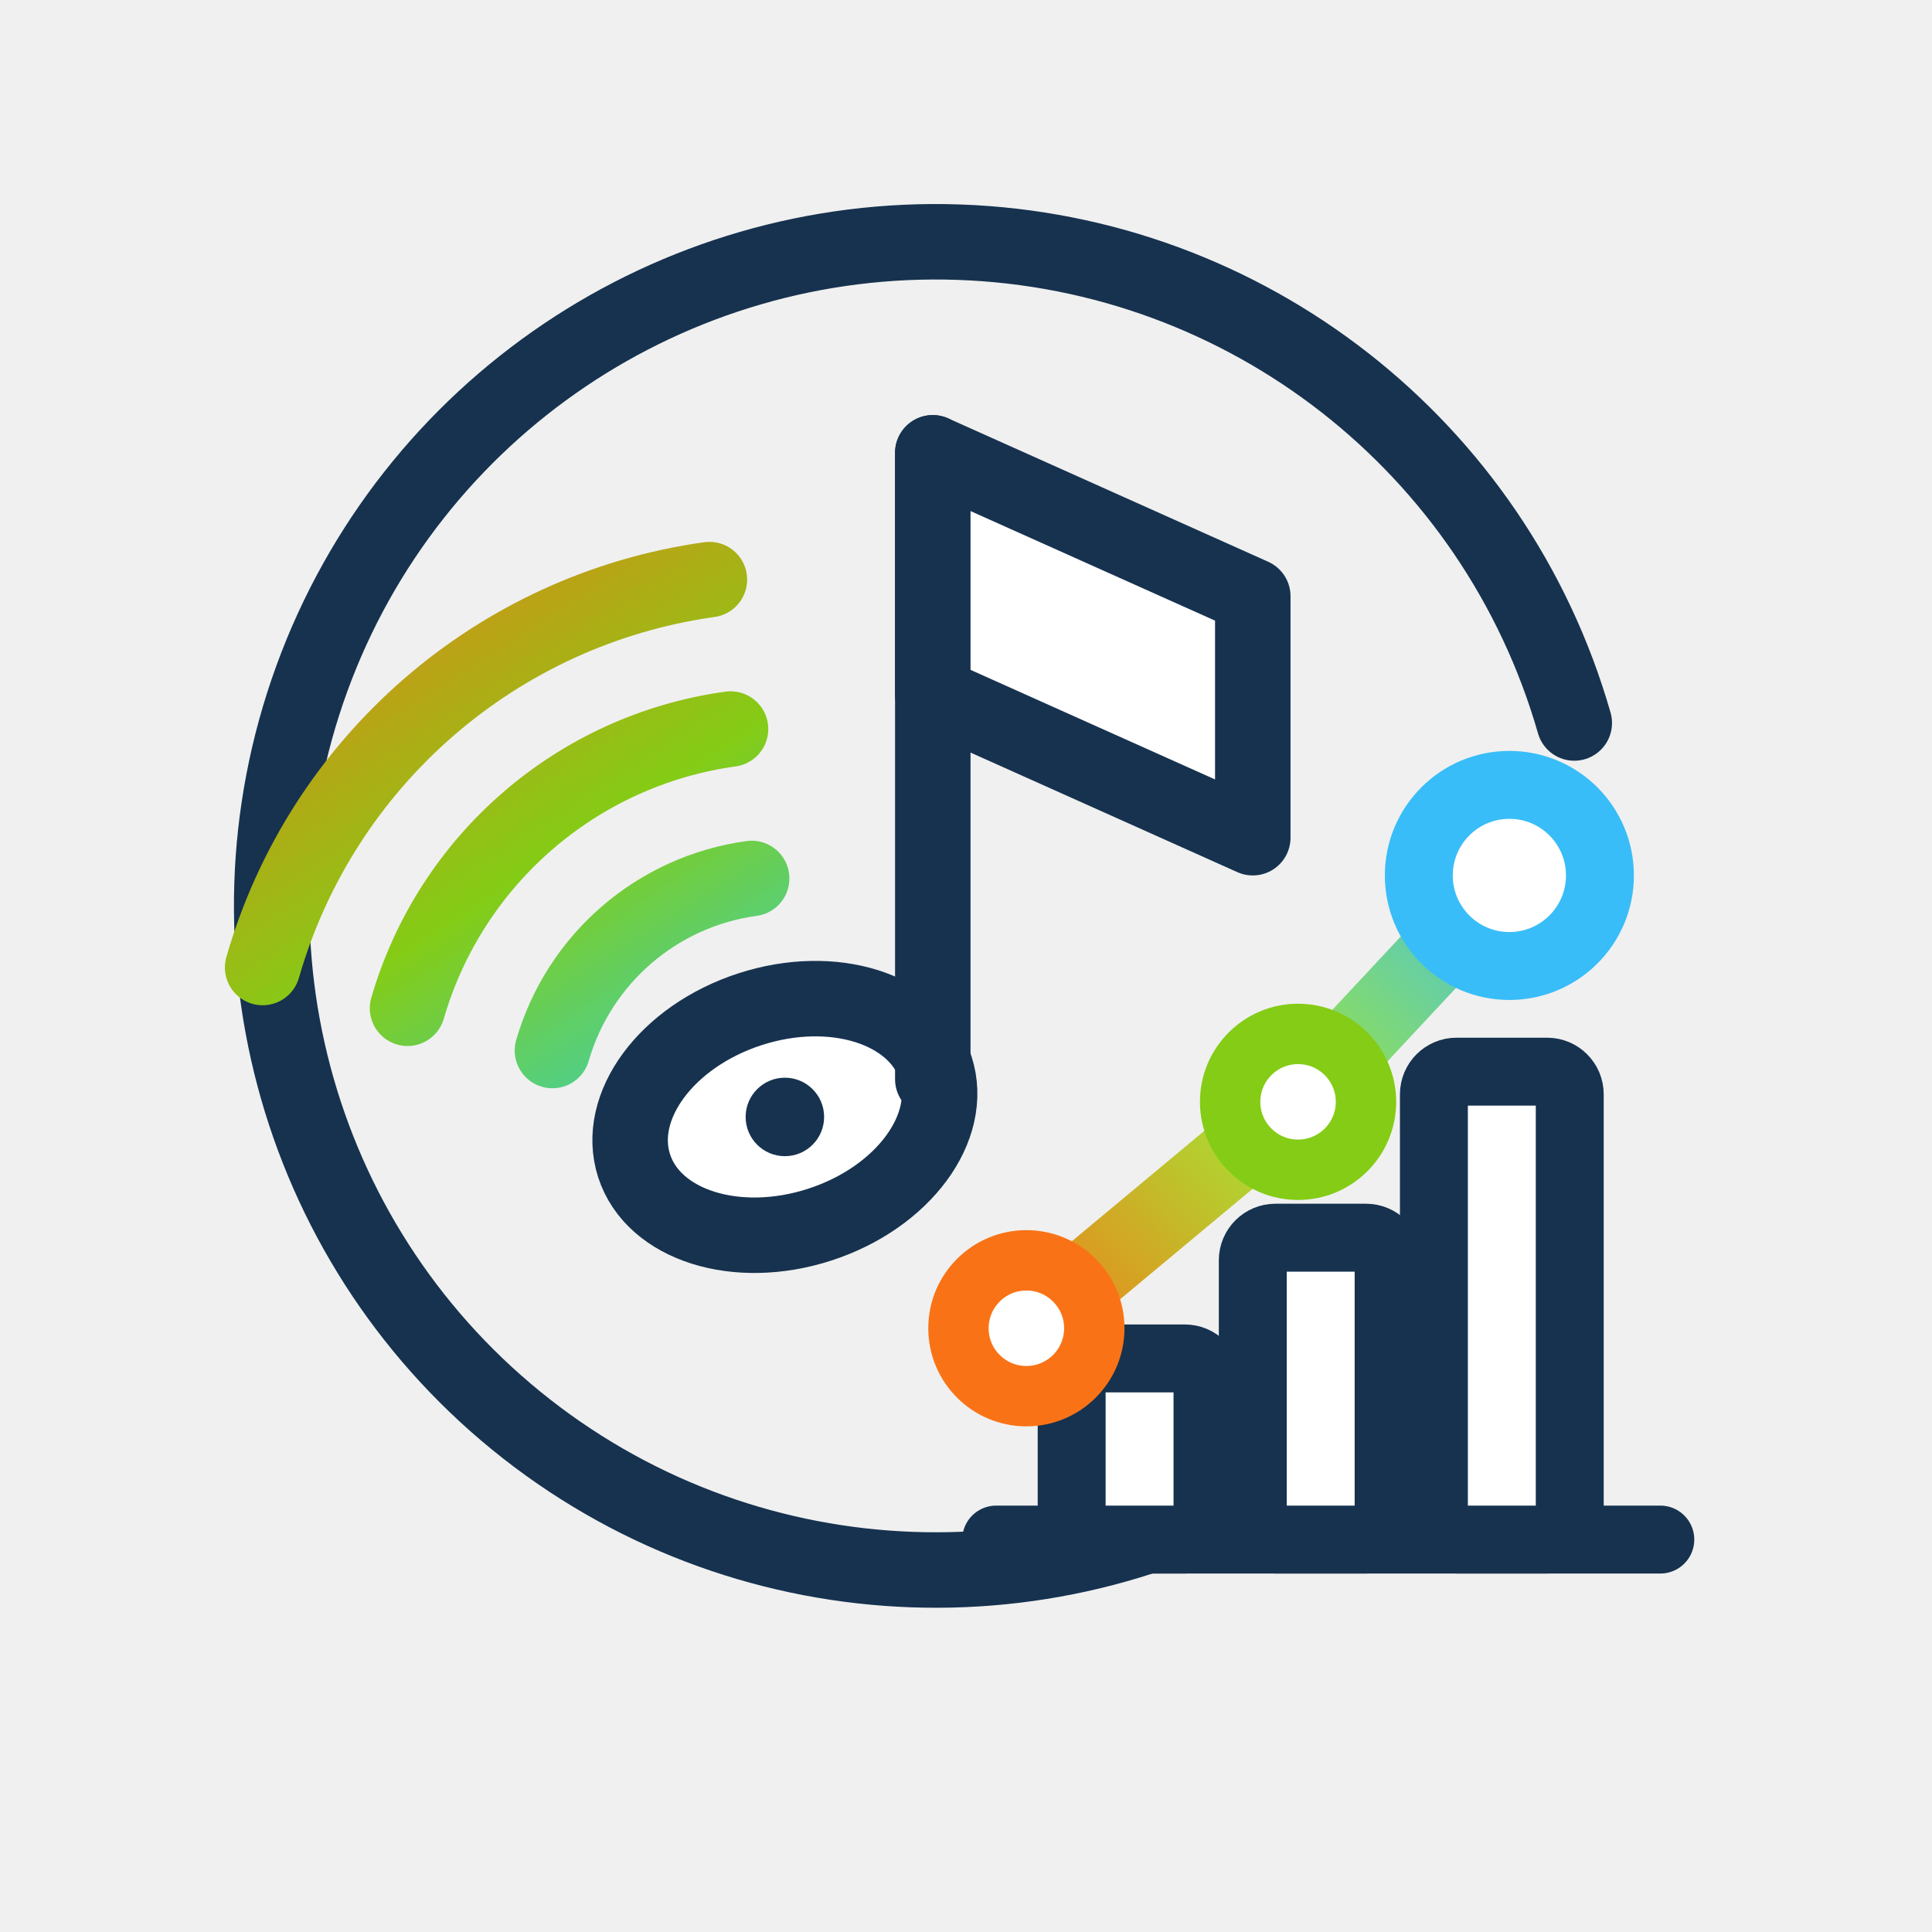
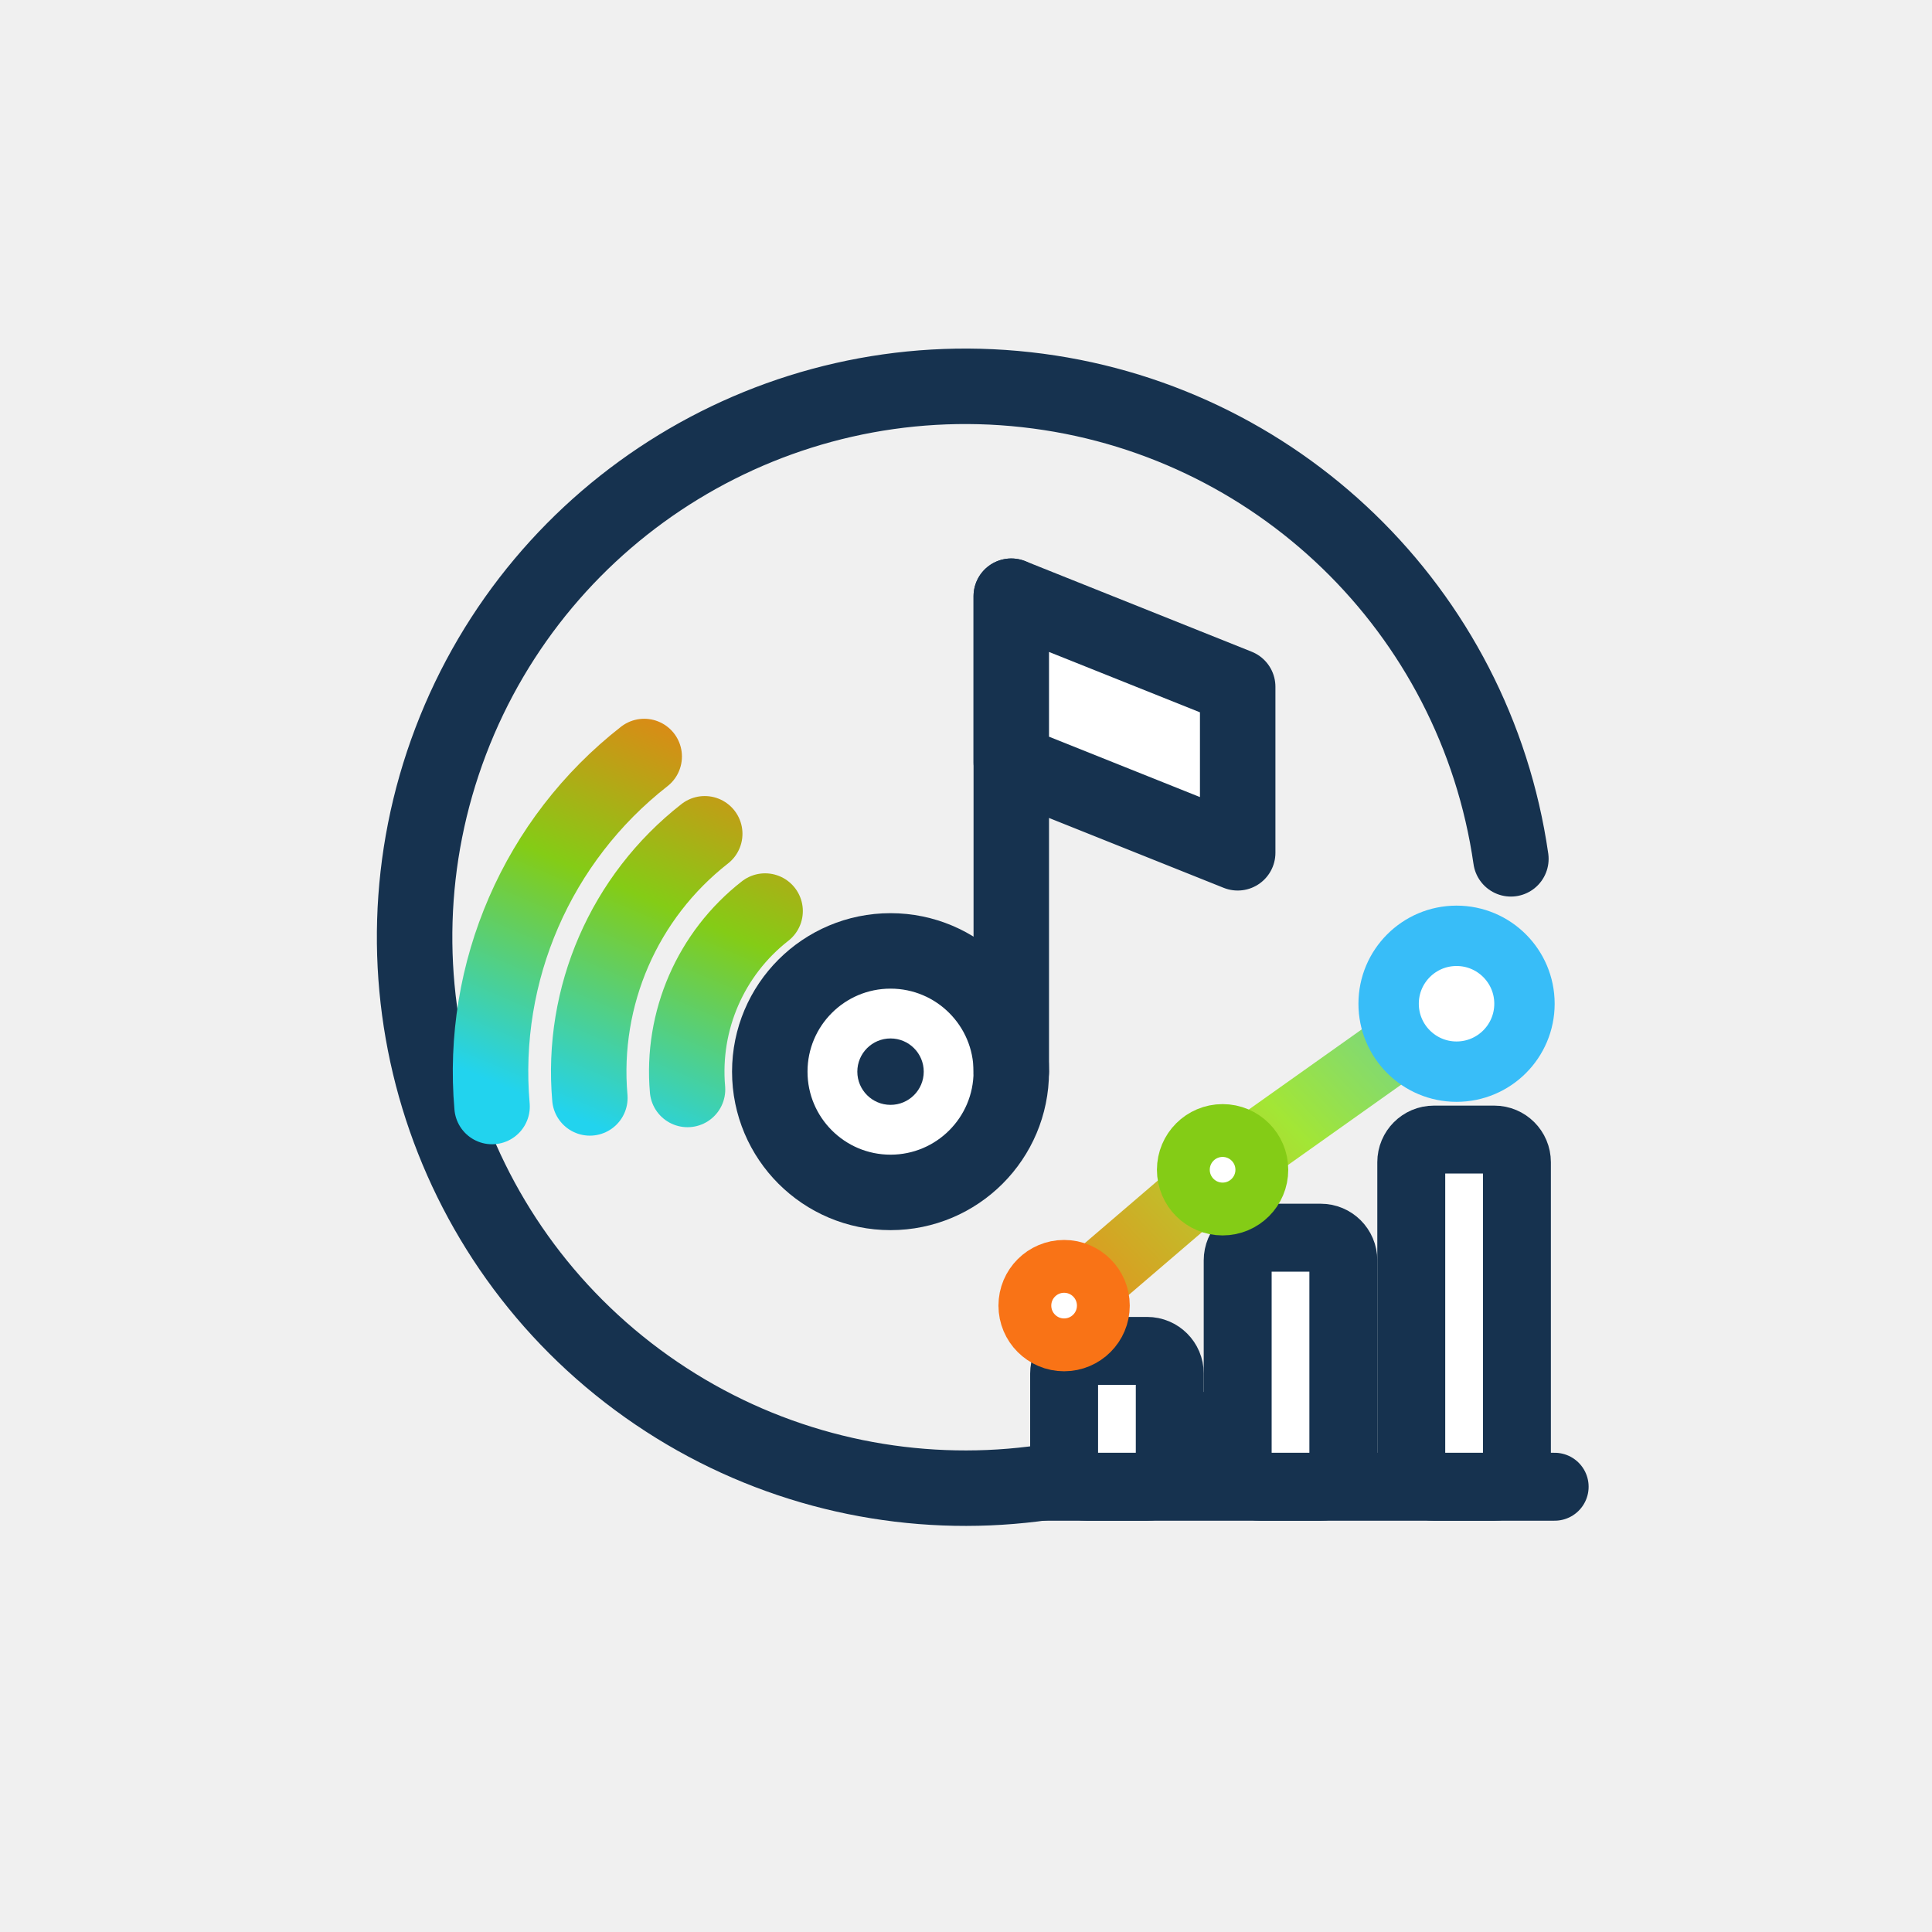
<svg xmlns="http://www.w3.org/2000/svg" viewBox="0 0 128 128">
  <defs>
-     <linearGradient id="signal" gradientUnits="userSpaceOnUse" x1="24" y1="26" x2="56" y2="76">
+     <linearGradient id="wave" gradientUnits="userSpaceOnUse" x1="50" y1="46" x2="38" y2="74">
      <stop offset="0" stop-color="#F97316" />
-       <stop offset="0.55" stop-color="#84CC16" />
+       <stop offset="0.5" stop-color="#84CC16" />
      <stop offset="1" stop-color="#22D3EE" />
    </linearGradient>
    <linearGradient id="trend" gradientUnits="userSpaceOnUse" x1="66" y1="90" x2="102" y2="56">
      <stop offset="0" stop-color="#F97316" />
      <stop offset="0.5" stop-color="#A3E635" />
      <stop offset="1" stop-color="#38BDF8" />
    </linearGradient>
  </defs>
-   <path d="M 104.3 47.9 A 44.0 44.0 0 1 0 86.6 96.5" fill="none" stroke="#16324F" stroke-width="5.0" stroke-linecap="round" />
-   <path d="M 36.6 69.6 A 16 16 0 0 1 49.8 58.2" fill="none" stroke="url(#signal)" stroke-width="5" stroke-linecap="round" />
-   <path d="M 27.0 66.8 A 26 26 0 0 1 48.4 48.3" fill="none" stroke="url(#signal)" stroke-width="5" stroke-linecap="round" />
-   <path d="M 17.4 64.1 A 36 36 0 0 1 47.0 38.4" fill="none" stroke="url(#signal)" stroke-width="5" stroke-linecap="round" />
-   <ellipse cx="52" cy="74" rx="10.5" ry="7.5" transform="rotate(-18 52 74)" fill="#FFFFFF" stroke="#16324F" stroke-width="5.0" />
-   <circle cx="52" cy="74" r="2.6" fill="#16324F" />
-   <path d="M 61.8 71.5 V 30" stroke="#16324F" stroke-width="5.0" stroke-linecap="round" />
-   <path d="M 61.8 30 L 83 39.5 V 55.5 L 61.8 46 Z" fill="#FFFFFF" stroke="#16324F" stroke-width="5.0" stroke-linejoin="round" />
-   <path d="M 66 102 H 110" stroke="#16324F" stroke-width="4.5" stroke-linecap="round" />
-   <rect x="71" y="90" width="9" height="12" rx="1.5" fill="#FFFFFF" stroke="#16324F" stroke-width="4.5" stroke-linejoin="round" />
-   <rect x="83" y="82" width="9" height="20" rx="1.5" fill="#FFFFFF" stroke="#16324F" stroke-width="4.5" stroke-linejoin="round" />
-   <rect x="95" y="71" width="9" height="31" rx="1.5" fill="#FFFFFF" stroke="#16324F" stroke-width="4.5" stroke-linejoin="round" />
-   <path d="M 68 88 L 86 73 L 100 58" fill="none" stroke="url(#trend)" stroke-width="5" stroke-linecap="round" stroke-linejoin="round" />
-   <circle cx="68" cy="88" r="4.5" fill="#FFFFFF" stroke="#F97316" stroke-width="4" />
-   <circle cx="86" cy="73" r="4.5" fill="#FFFFFF" stroke="#84CC16" stroke-width="4" />
-   <circle cx="100" cy="58" r="6" fill="#FFFFFF" stroke="#38BDF8" stroke-width="4.5" />
+   <path d="M 100.1 56.9 A 36.5 36.5 0 1 0 87.5 90" fill="none" stroke="#16324F" stroke-width="5" stroke-linecap="round" />
+   <path d="M 50.69 60.36 A 13.5 13.5 0 0 0 45.55 72.18" fill="none" stroke="url(#wave)" stroke-width="5" stroke-linecap="round" />
+   <path d="M 46.69 55.24 A 20 20 0 0 0 39.08 72.74" fill="none" stroke="url(#wave)" stroke-width="5" stroke-linecap="round" />
+   <path d="M 42.68 50.12 A 26.5 26.5 0 0 0 32.60 73.31" fill="none" stroke="url(#wave)" stroke-width="5" stroke-linecap="round" />
+   <circle cx="59" cy="71" r="8" fill="#FFFFFF" stroke="#16324F" stroke-width="5" />
+   <circle cx="59" cy="71" r="2.2" fill="#16324F" />
+   <path d="M 67 71 V 39.5" fill="none" stroke="#16324F" stroke-width="5" stroke-linecap="round" />
+   <path d="M 67 39.5 L 82 45.5 V 56.5 L 67 50.5 Z" fill="#FFFFFF" stroke="#16324F" stroke-width="5" stroke-linejoin="round" />
+   <path d="M 69 98.5 H 103" fill="none" stroke="#16324F" stroke-width="4.5" stroke-linecap="round" />
+   <rect x="70.5" y="89.5" width="7" height="9" rx="1.5" fill="#FFFFFF" stroke="#16324F" stroke-width="4.5" stroke-linejoin="round" />
+   <rect x="82" y="82" width="7" height="16.5" rx="1.5" fill="#FFFFFF" stroke="#16324F" stroke-width="4.5" stroke-linejoin="round" />
+   <rect x="93.5" y="75.5" width="7" height="23" rx="1.5" fill="#FFFFFF" stroke="#16324F" stroke-width="4.5" stroke-linejoin="round" />
+   <path d="M 70.5 86.5 L 81 77.5 L 96.5 66.5" fill="none" stroke="url(#trend)" stroke-width="4.5" stroke-linecap="round" stroke-linejoin="round" />
+   <circle cx="70.5" cy="86.5" r="2.6" fill="#FFFFFF" stroke="#F97316" stroke-width="3.5" />
+   <circle cx="81" cy="77.5" r="2.6" fill="#FFFFFF" stroke="#84CC16" stroke-width="3.5" />
+   <circle cx="96.5" cy="66.5" r="4.5" fill="#FFFFFF" stroke="#38BDF8" stroke-width="4" />
</svg>
